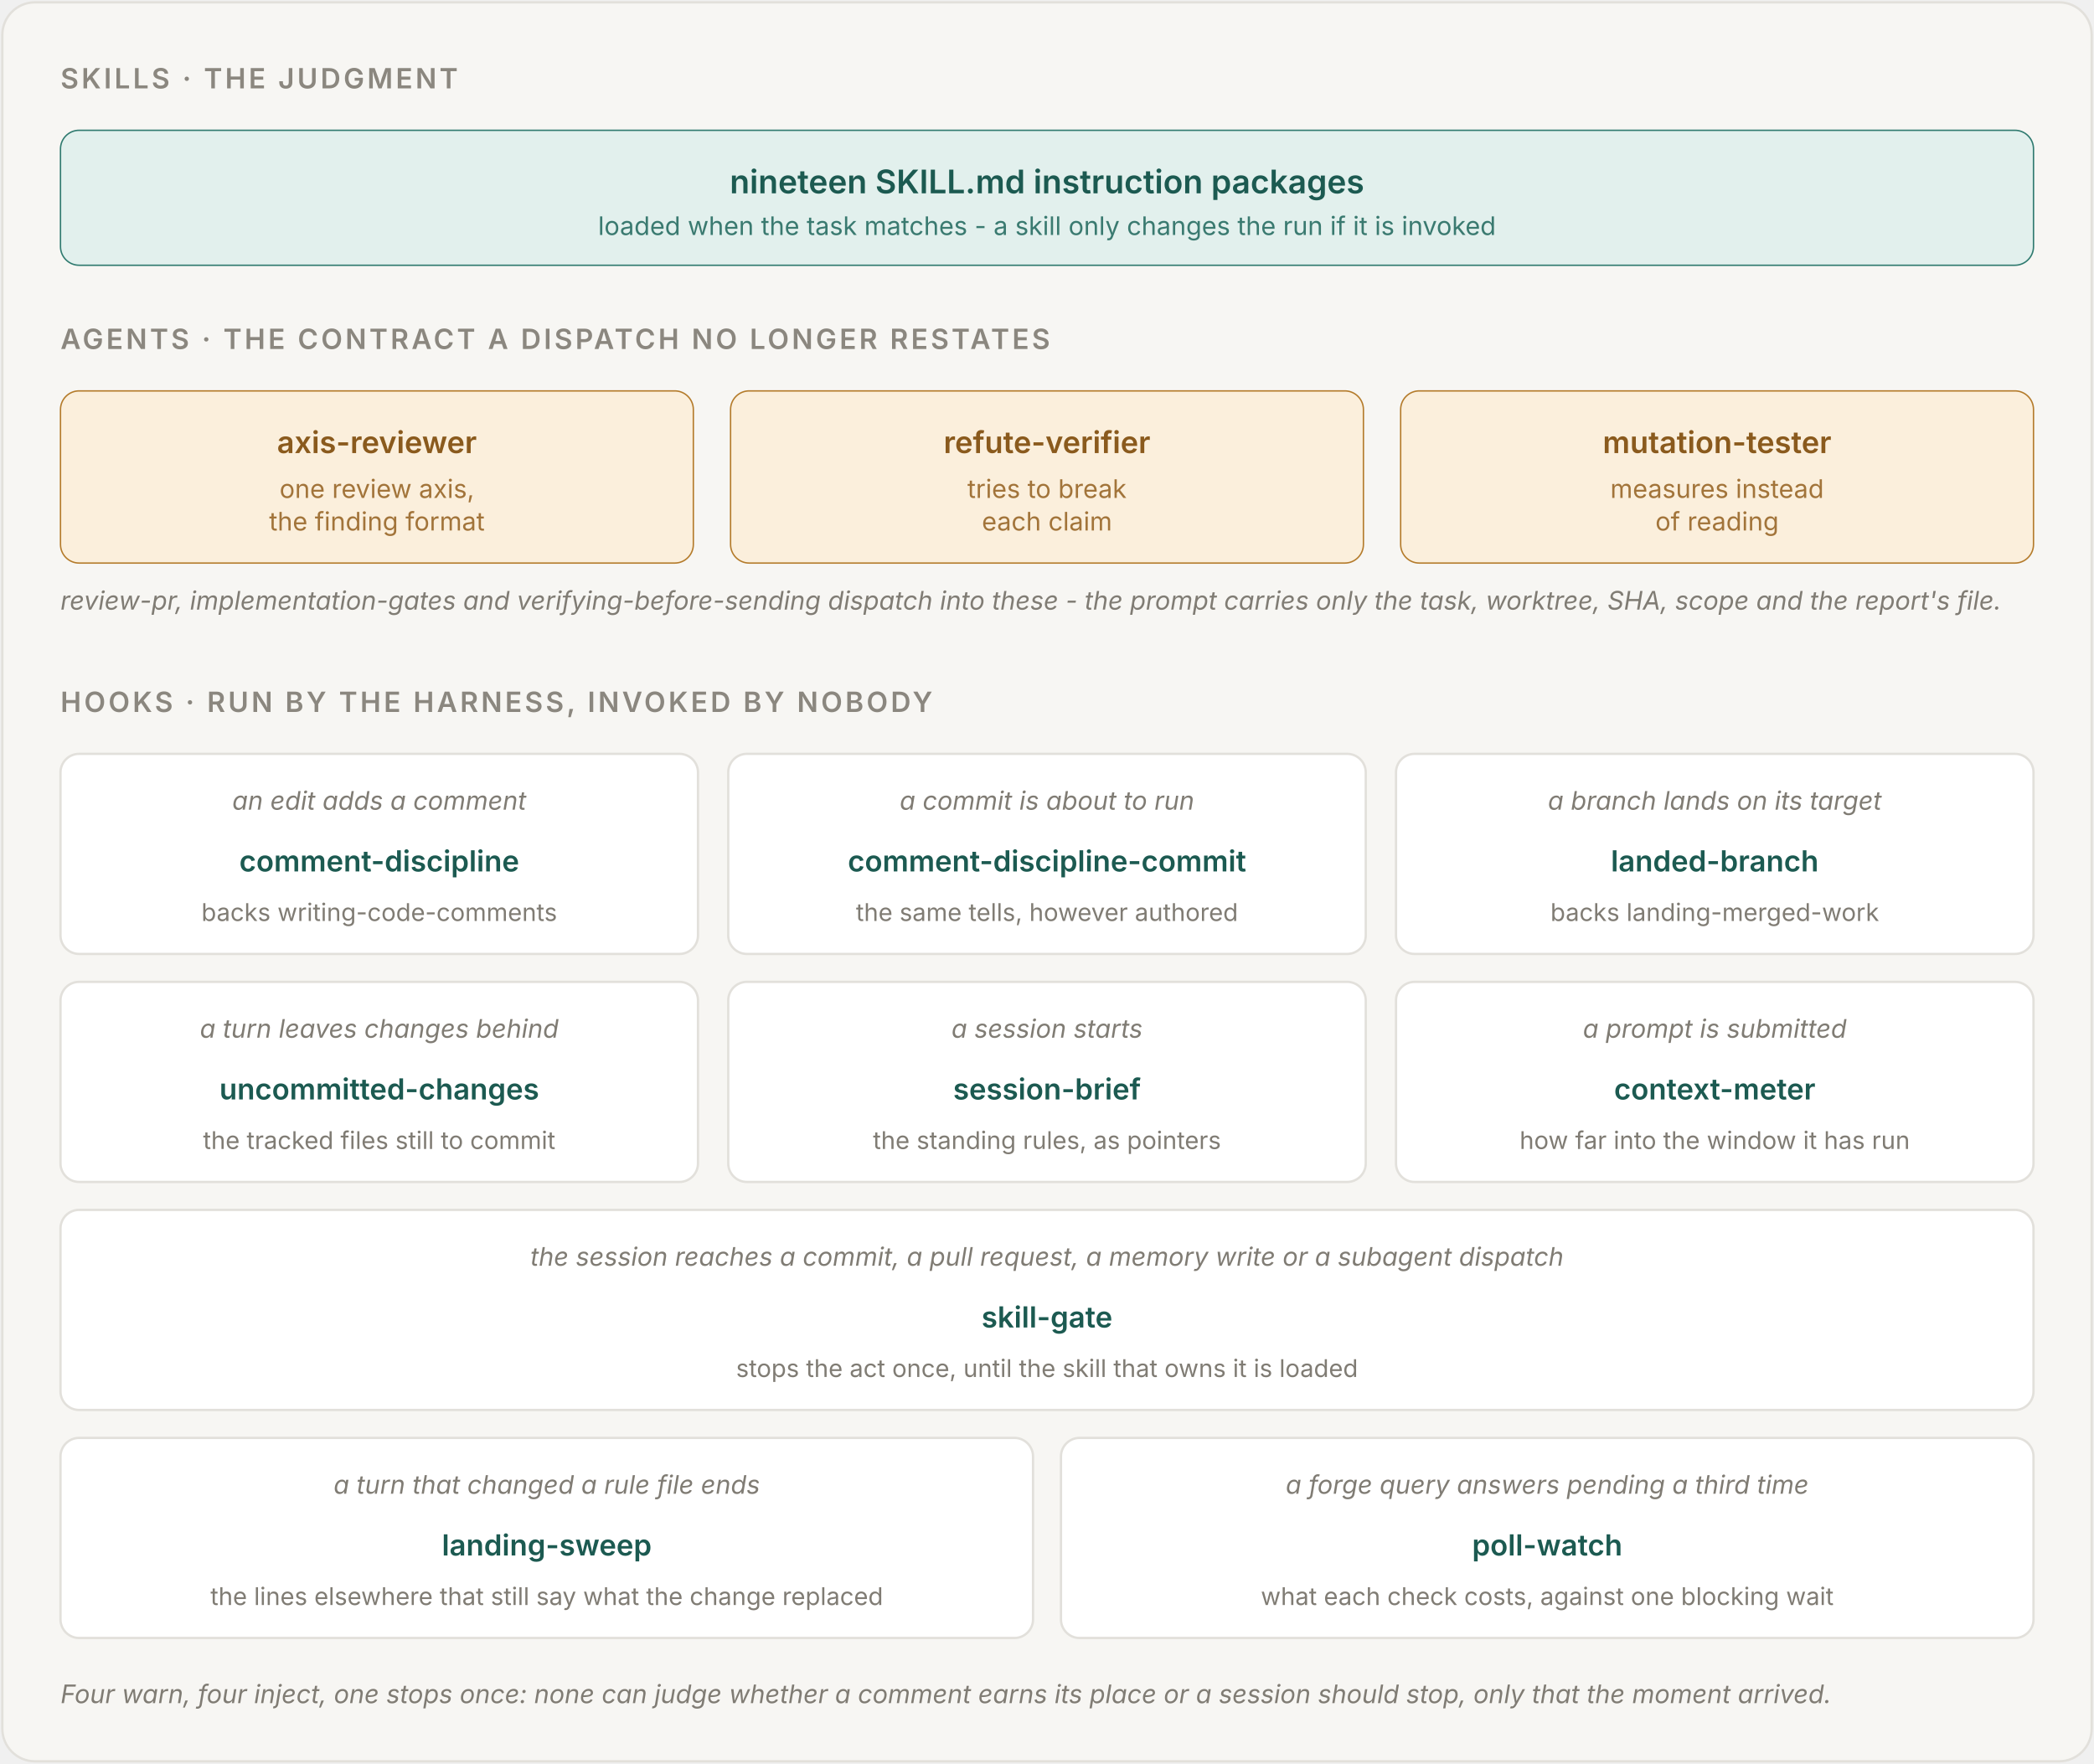
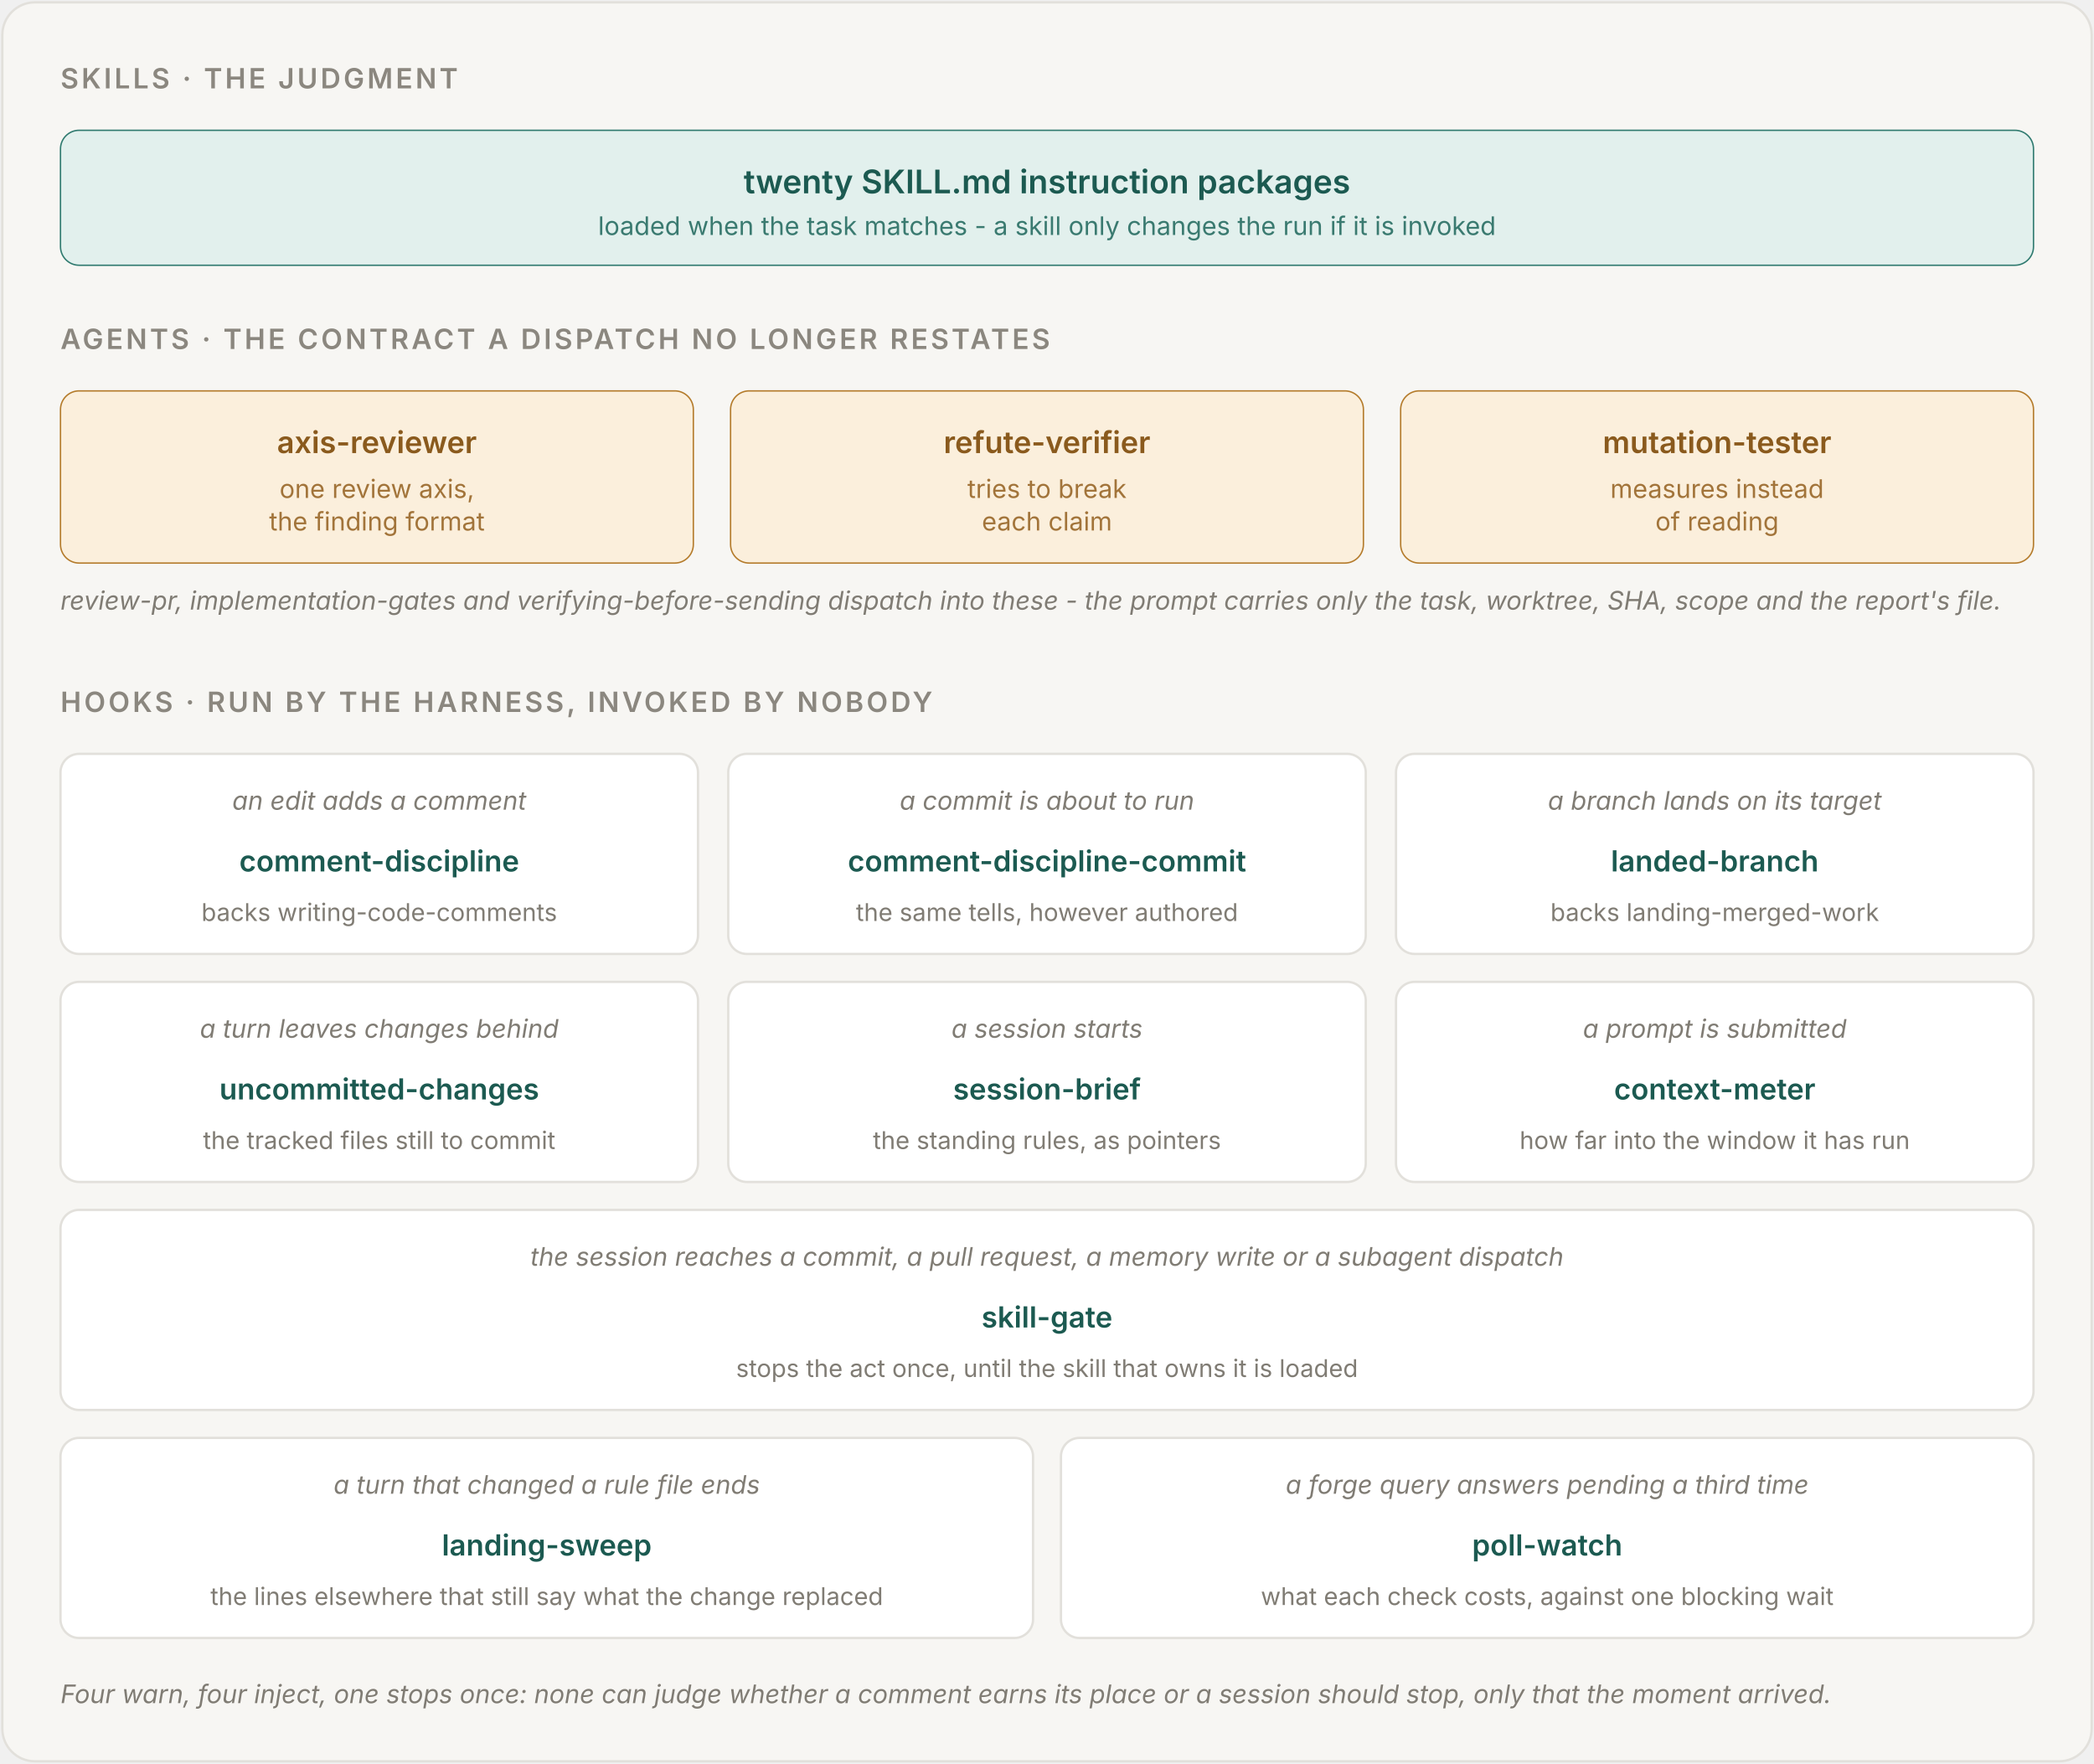
- <svg xmlns="http://www.w3.org/2000/svg" width="100%" viewBox="0 0 900 758" role="img" aria-label="The three component types: nineteen skills carry the judgment and fire only when invoked; three agent types carry the reviewer, skeptic and mutation contracts so a dispatch prompt shrinks to the task, its scope and the file its report goes to; nine hooks are run by the harness — four warn at the moments a skill is most often skipped (an edit adding a comment, a commit about to run, a branch landing on its target, a turn leaving tracked changes uncommitted), one stops a commit, a pull request, a memory write or a subagent dispatch once until the skill that owns it is loaded, and four inject what a session cannot see for itself (the standing rules at session start, how far into its context window it has run, the lines a turn's change to a rule file left stale elsewhere, and what each check costs when a run is polled one call at a time)">
+ <svg xmlns="http://www.w3.org/2000/svg" width="100%" viewBox="0 0 900 758" role="img" aria-label="The three component types: twenty skills carry the judgment and fire only when invoked; three agent types carry the reviewer, skeptic and mutation contracts so a dispatch prompt shrinks to the task, its scope and the file its report goes to; ten hooks are run by the harness — five warn at the moments a skill is most often skipped (an edit adding a comment, a commit about to run, a branch landing on its target, a turn leaving tracked changes uncommitted), one stops a commit, a pull request, a memory write or a subagent dispatch once until the skill that owns it is loaded, and four inject what a session cannot see for itself (the standing rules at session start, how far into its context window it has run, the lines a turn's change to a rule file left stale elsewhere, and what each check costs when a run is polled one call at a time)">
  <rect x="1" y="1" width="898" height="756" rx="14" fill="#F7F6F3" stroke="#E2E0DB" stroke-width="1" />
  <text x="26" y="38" font-family="system-ui, -apple-system, sans-serif" font-size="12" font-weight="600" fill="#8B877F" letter-spacing="1.2">SKILLS · THE JUDGMENT</text>
  <rect x="26" y="56" width="848" height="58" rx="8" fill="#E2F0ED" stroke="#2F7A6F" stroke-width="0.6" />
-   <text x="450" y="78" font-family="system-ui, -apple-system, sans-serif" font-size="14" font-weight="600" fill="#1C5A51" text-anchor="middle" dominant-baseline="central">nineteen SKILL.md instruction packages</text>
+   <text x="450" y="78" font-family="system-ui, -apple-system, sans-serif" font-size="14" font-weight="600" fill="#1C5A51" text-anchor="middle" dominant-baseline="central">twenty SKILL.md instruction packages</text>
  <text x="450" y="97" font-family="system-ui, -apple-system, sans-serif" font-size="11" font-weight="400" fill="#3A7A70" text-anchor="middle" dominant-baseline="central">loaded when the task matches - a skill only changes the run if it is invoked</text>
  <text x="26" y="150" font-family="system-ui, -apple-system, sans-serif" font-size="12" font-weight="600" fill="#8B877F" letter-spacing="1.2">AGENTS · THE CONTRACT A DISPATCH NO LONGER RESTATES</text>
  <rect x="26" y="168" width="272" height="74" rx="8" fill="#FBEFDC" stroke="#B47B2B" stroke-width="0.6" />
  <text x="162" y="190" font-family="system-ui, -apple-system, sans-serif" font-size="13" font-weight="600" fill="#8A5A1D" text-anchor="middle" dominant-baseline="central">axis-reviewer</text>
  <text x="162" y="210" font-family="system-ui, -apple-system, sans-serif" font-size="11" font-weight="400" fill="#A2743A" text-anchor="middle" dominant-baseline="central">one review axis,</text>
  <text x="162" y="224" font-family="system-ui, -apple-system, sans-serif" font-size="11" font-weight="400" fill="#A2743A" text-anchor="middle" dominant-baseline="central">the finding format</text>
  <rect x="314" y="168" width="272" height="74" rx="8" fill="#FBEFDC" stroke="#B47B2B" stroke-width="0.6" />
  <text x="450" y="190" font-family="system-ui, -apple-system, sans-serif" font-size="13" font-weight="600" fill="#8A5A1D" text-anchor="middle" dominant-baseline="central">refute-verifier</text>
  <text x="450" y="210" font-family="system-ui, -apple-system, sans-serif" font-size="11" font-weight="400" fill="#A2743A" text-anchor="middle" dominant-baseline="central">tries to break</text>
  <text x="450" y="224" font-family="system-ui, -apple-system, sans-serif" font-size="11" font-weight="400" fill="#A2743A" text-anchor="middle" dominant-baseline="central">each claim</text>
  <rect x="602" y="168" width="272" height="74" rx="8" fill="#FBEFDC" stroke="#B47B2B" stroke-width="0.6" />
  <text x="738" y="190" font-family="system-ui, -apple-system, sans-serif" font-size="13" font-weight="600" fill="#8A5A1D" text-anchor="middle" dominant-baseline="central">mutation-tester</text>
  <text x="738" y="210" font-family="system-ui, -apple-system, sans-serif" font-size="11" font-weight="400" fill="#A2743A" text-anchor="middle" dominant-baseline="central">measures instead</text>
  <text x="738" y="224" font-family="system-ui, -apple-system, sans-serif" font-size="11" font-weight="400" fill="#A2743A" text-anchor="middle" dominant-baseline="central">of reading</text>
  <text x="26" y="262" font-family="system-ui, -apple-system, sans-serif" font-size="11" font-style="italic" fill="#807C74">review-pr, implementation-gates and verifying-before-sending dispatch into these - the prompt carries only the task, worktree, SHA, scope and the report's file.</text>
  <text x="26" y="306" font-family="system-ui, -apple-system, sans-serif" font-size="12" font-weight="600" fill="#8B877F" letter-spacing="1.2">HOOKS · RUN BY THE HARNESS, INVOKED BY NOBODY</text>
  <rect x="26" y="324" width="274" height="86" rx="8" fill="#FFFFFF" stroke="#E2E0DB" stroke-width="1" />
  <text x="163" y="344" font-family="system-ui, -apple-system, sans-serif" font-size="11" font-weight="400" font-style="italic" fill="#807C74" text-anchor="middle" dominant-baseline="central">an edit adds a comment</text>
  <text x="163" y="370" font-family="system-ui, -apple-system, sans-serif" font-size="12.5" font-weight="600" fill="#1C5A51" text-anchor="middle" dominant-baseline="central">comment-discipline</text>
  <text x="163" y="392" font-family="system-ui, -apple-system, sans-serif" font-size="10.5" font-weight="400" fill="#807C74" text-anchor="middle" dominant-baseline="central">backs writing-code-comments</text>
  <rect x="313" y="324" width="274" height="86" rx="8" fill="#FFFFFF" stroke="#E2E0DB" stroke-width="1" />
  <text x="450" y="344" font-family="system-ui, -apple-system, sans-serif" font-size="11" font-weight="400" font-style="italic" fill="#807C74" text-anchor="middle" dominant-baseline="central">a commit is about to run</text>
  <text x="450" y="370" font-family="system-ui, -apple-system, sans-serif" font-size="12.5" font-weight="600" fill="#1C5A51" text-anchor="middle" dominant-baseline="central">comment-discipline-commit</text>
  <text x="450" y="392" font-family="system-ui, -apple-system, sans-serif" font-size="10.5" font-weight="400" fill="#807C74" text-anchor="middle" dominant-baseline="central">the same tells, however authored</text>
  <rect x="600" y="324" width="274" height="86" rx="8" fill="#FFFFFF" stroke="#E2E0DB" stroke-width="1" />
  <text x="737" y="344" font-family="system-ui, -apple-system, sans-serif" font-size="11" font-weight="400" font-style="italic" fill="#807C74" text-anchor="middle" dominant-baseline="central">a branch lands on its target</text>
  <text x="737" y="370" font-family="system-ui, -apple-system, sans-serif" font-size="12.5" font-weight="600" fill="#1C5A51" text-anchor="middle" dominant-baseline="central">landed-branch</text>
  <text x="737" y="392" font-family="system-ui, -apple-system, sans-serif" font-size="10.5" font-weight="400" fill="#807C74" text-anchor="middle" dominant-baseline="central">backs landing-merged-work</text>
  <rect x="26" y="422" width="274" height="86" rx="8" fill="#FFFFFF" stroke="#E2E0DB" stroke-width="1" />
  <text x="163" y="442" font-family="system-ui, -apple-system, sans-serif" font-size="11" font-weight="400" font-style="italic" fill="#807C74" text-anchor="middle" dominant-baseline="central">a turn leaves changes behind</text>
  <text x="163" y="468" font-family="system-ui, -apple-system, sans-serif" font-size="12.5" font-weight="600" fill="#1C5A51" text-anchor="middle" dominant-baseline="central">uncommitted-changes</text>
  <text x="163" y="490" font-family="system-ui, -apple-system, sans-serif" font-size="10.5" font-weight="400" fill="#807C74" text-anchor="middle" dominant-baseline="central">the tracked files still to commit</text>
  <rect x="313" y="422" width="274" height="86" rx="8" fill="#FFFFFF" stroke="#E2E0DB" stroke-width="1" />
  <text x="450" y="442" font-family="system-ui, -apple-system, sans-serif" font-size="11" font-weight="400" font-style="italic" fill="#807C74" text-anchor="middle" dominant-baseline="central">a session starts</text>
  <text x="450" y="468" font-family="system-ui, -apple-system, sans-serif" font-size="12.5" font-weight="600" fill="#1C5A51" text-anchor="middle" dominant-baseline="central">session-brief</text>
  <text x="450" y="490" font-family="system-ui, -apple-system, sans-serif" font-size="10.5" font-weight="400" fill="#807C74" text-anchor="middle" dominant-baseline="central">the standing rules, as pointers</text>
  <rect x="600" y="422" width="274" height="86" rx="8" fill="#FFFFFF" stroke="#E2E0DB" stroke-width="1" />
  <text x="737" y="442" font-family="system-ui, -apple-system, sans-serif" font-size="11" font-weight="400" font-style="italic" fill="#807C74" text-anchor="middle" dominant-baseline="central">a prompt is submitted</text>
  <text x="737" y="468" font-family="system-ui, -apple-system, sans-serif" font-size="12.5" font-weight="600" fill="#1C5A51" text-anchor="middle" dominant-baseline="central">context-meter</text>
  <text x="737" y="490" font-family="system-ui, -apple-system, sans-serif" font-size="10.5" font-weight="400" fill="#807C74" text-anchor="middle" dominant-baseline="central">how far into the window it has run</text>
  <rect x="26" y="520" width="848" height="86" rx="8" fill="#FFFFFF" stroke="#E2E0DB" stroke-width="1" />
  <text x="450" y="540" font-family="system-ui, -apple-system, sans-serif" font-size="11" font-weight="400" font-style="italic" fill="#807C74" text-anchor="middle" dominant-baseline="central">the session reaches a commit, a pull request, a memory write or a subagent dispatch</text>
  <text x="450" y="566" font-family="system-ui, -apple-system, sans-serif" font-size="12.5" font-weight="600" fill="#1C5A51" text-anchor="middle" dominant-baseline="central">skill-gate</text>
  <text x="450" y="588" font-family="system-ui, -apple-system, sans-serif" font-size="10.5" font-weight="400" fill="#807C74" text-anchor="middle" dominant-baseline="central">stops the act once, until the skill that owns it is loaded</text>
  <rect x="26" y="618" width="418" height="86" rx="8" fill="#FFFFFF" stroke="#E2E0DB" stroke-width="1" />
  <text x="235" y="638" font-family="system-ui, -apple-system, sans-serif" font-size="11" font-weight="400" font-style="italic" fill="#807C74" text-anchor="middle" dominant-baseline="central">a turn that changed a rule file ends</text>
  <text x="235" y="664" font-family="system-ui, -apple-system, sans-serif" font-size="12.5" font-weight="600" fill="#1C5A51" text-anchor="middle" dominant-baseline="central">landing-sweep</text>
  <text x="235" y="686" font-family="system-ui, -apple-system, sans-serif" font-size="10.5" font-weight="400" fill="#807C74" text-anchor="middle" dominant-baseline="central">the lines elsewhere that still say what the change replaced</text>
  <rect x="456" y="618" width="418" height="86" rx="8" fill="#FFFFFF" stroke="#E2E0DB" stroke-width="1" />
  <text x="665" y="638" font-family="system-ui, -apple-system, sans-serif" font-size="11" font-weight="400" font-style="italic" fill="#807C74" text-anchor="middle" dominant-baseline="central">a forge query answers pending a third time</text>
  <text x="665" y="664" font-family="system-ui, -apple-system, sans-serif" font-size="12.5" font-weight="600" fill="#1C5A51" text-anchor="middle" dominant-baseline="central">poll-watch</text>
  <text x="665" y="686" font-family="system-ui, -apple-system, sans-serif" font-size="10.5" font-weight="400" fill="#807C74" text-anchor="middle" dominant-baseline="central">what each check costs, against one blocking wait</text>
  <text x="26" y="732" font-family="system-ui, -apple-system, sans-serif" font-size="11" font-style="italic" fill="#807C74">Four warn, four inject, one stops once: none can judge whether a comment earns its place or a session should stop, only that the moment arrived.</text>
</svg>
